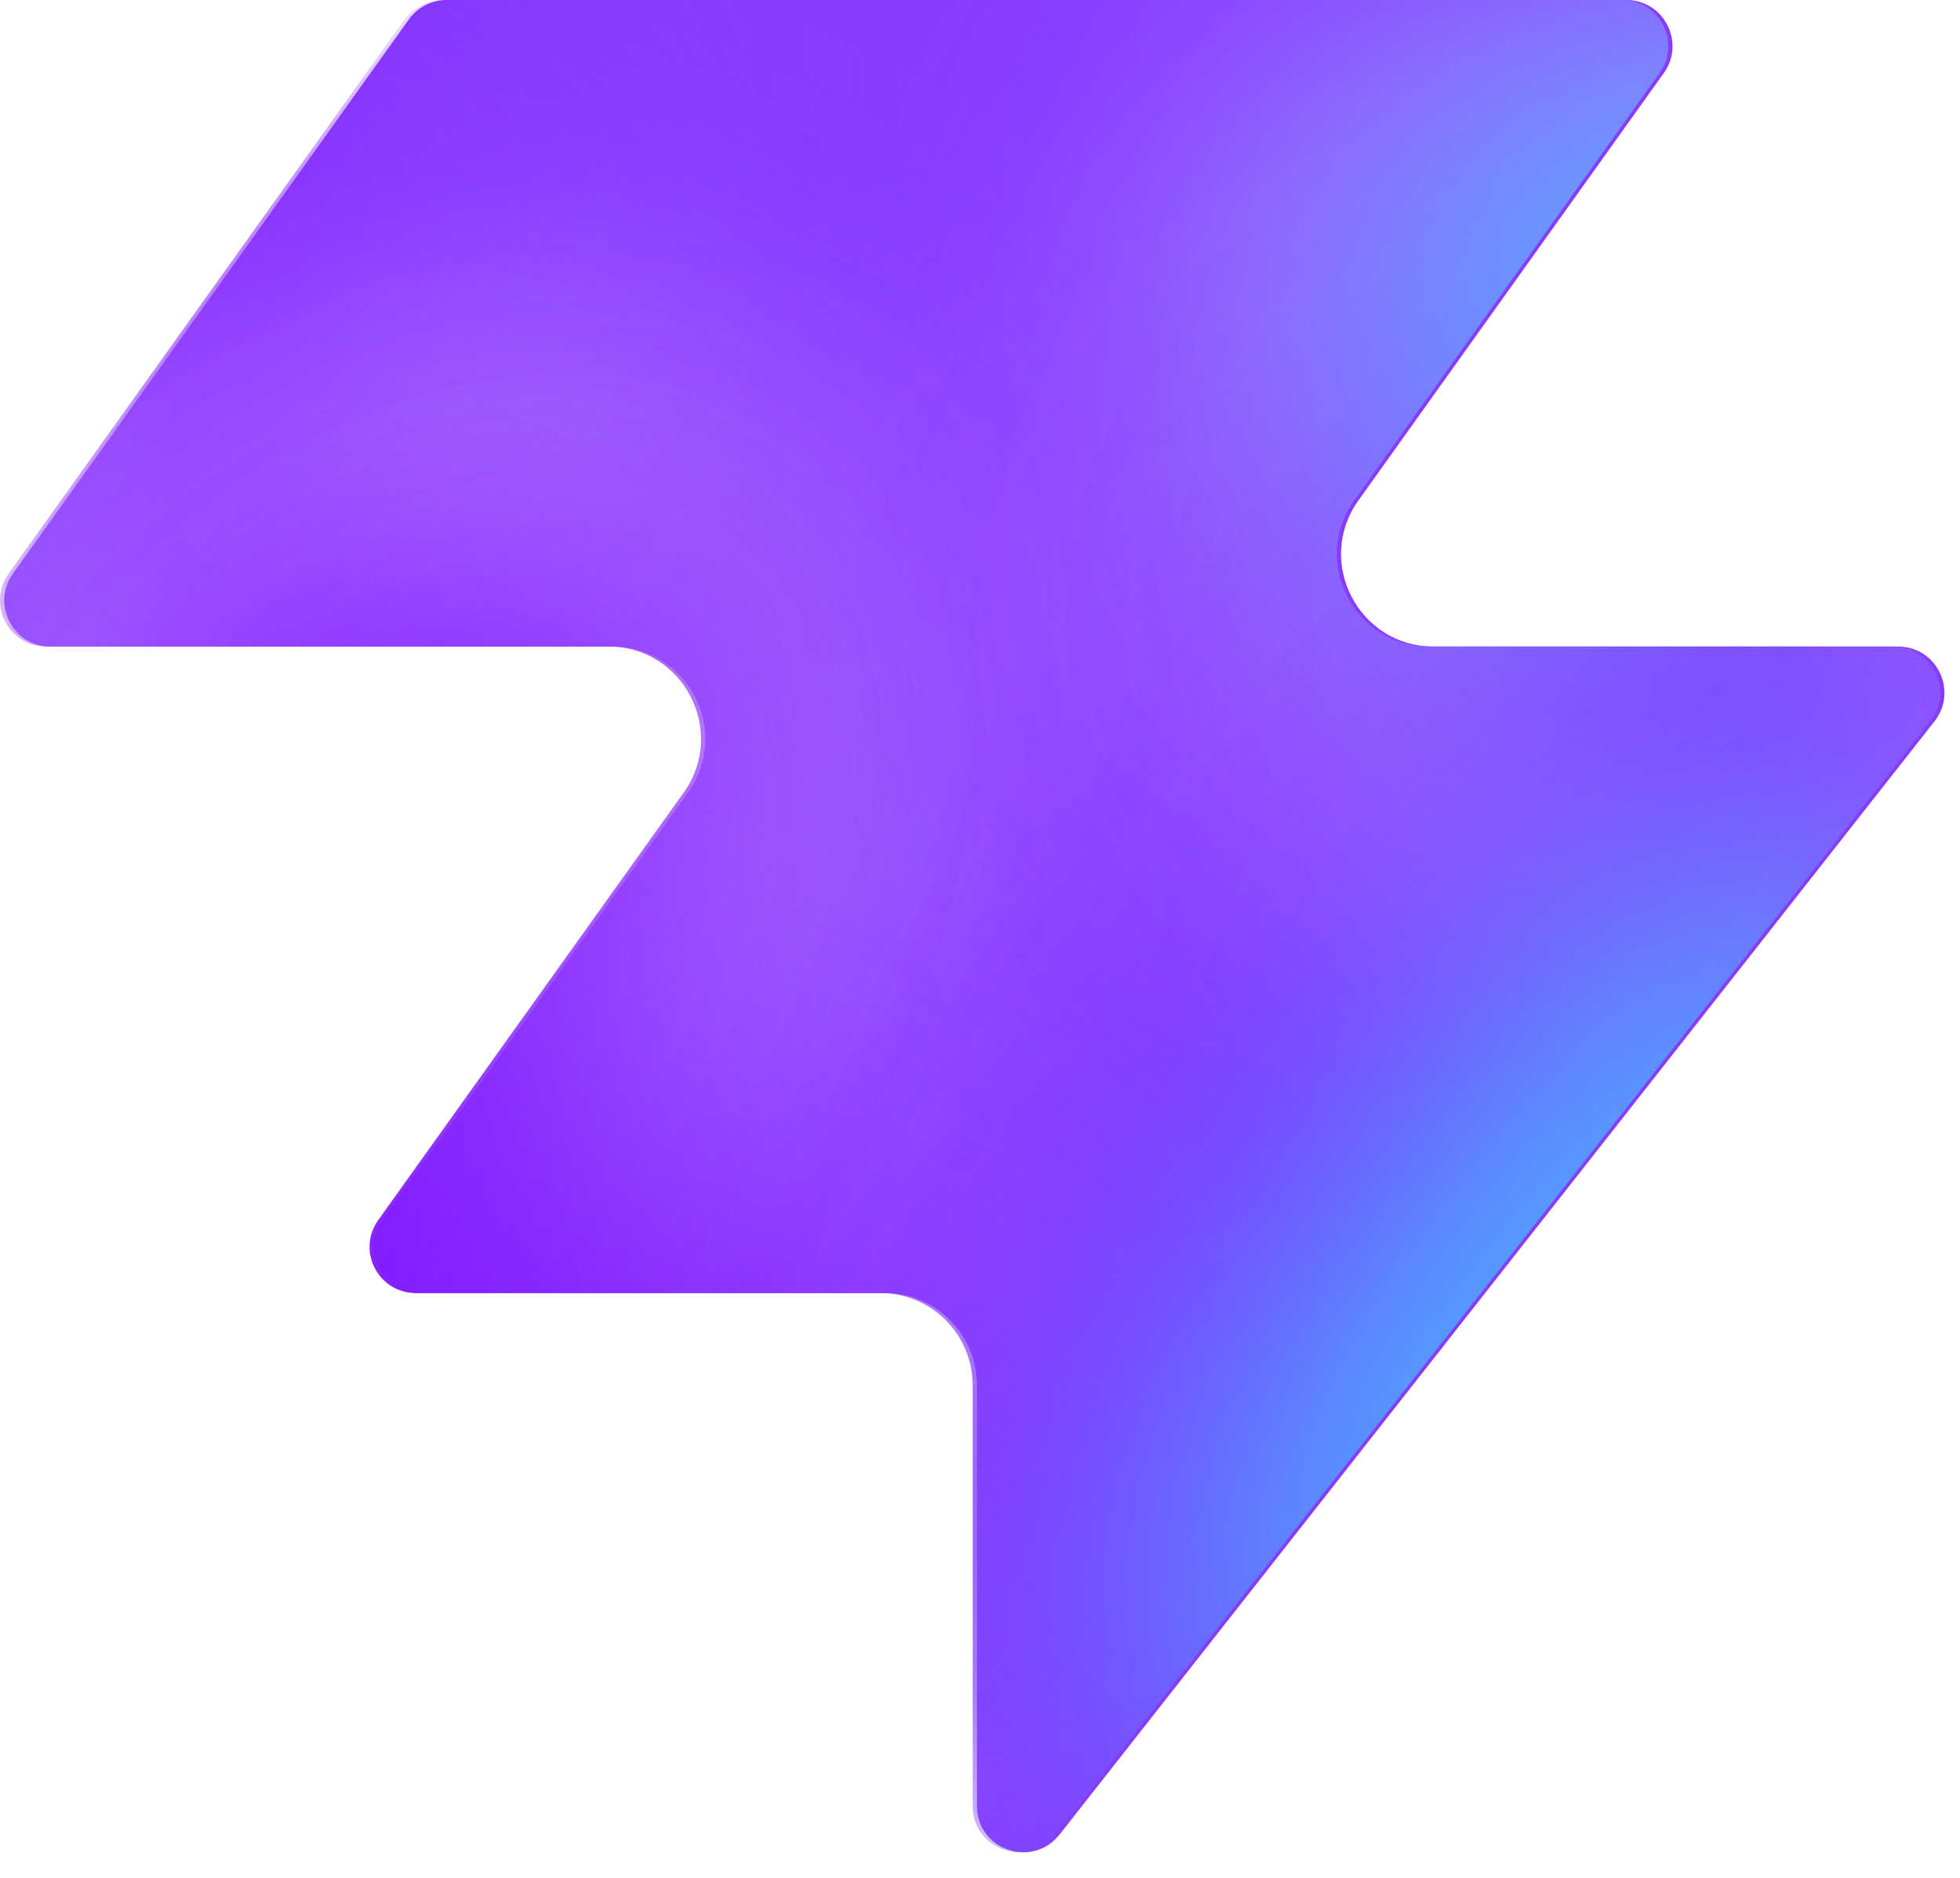
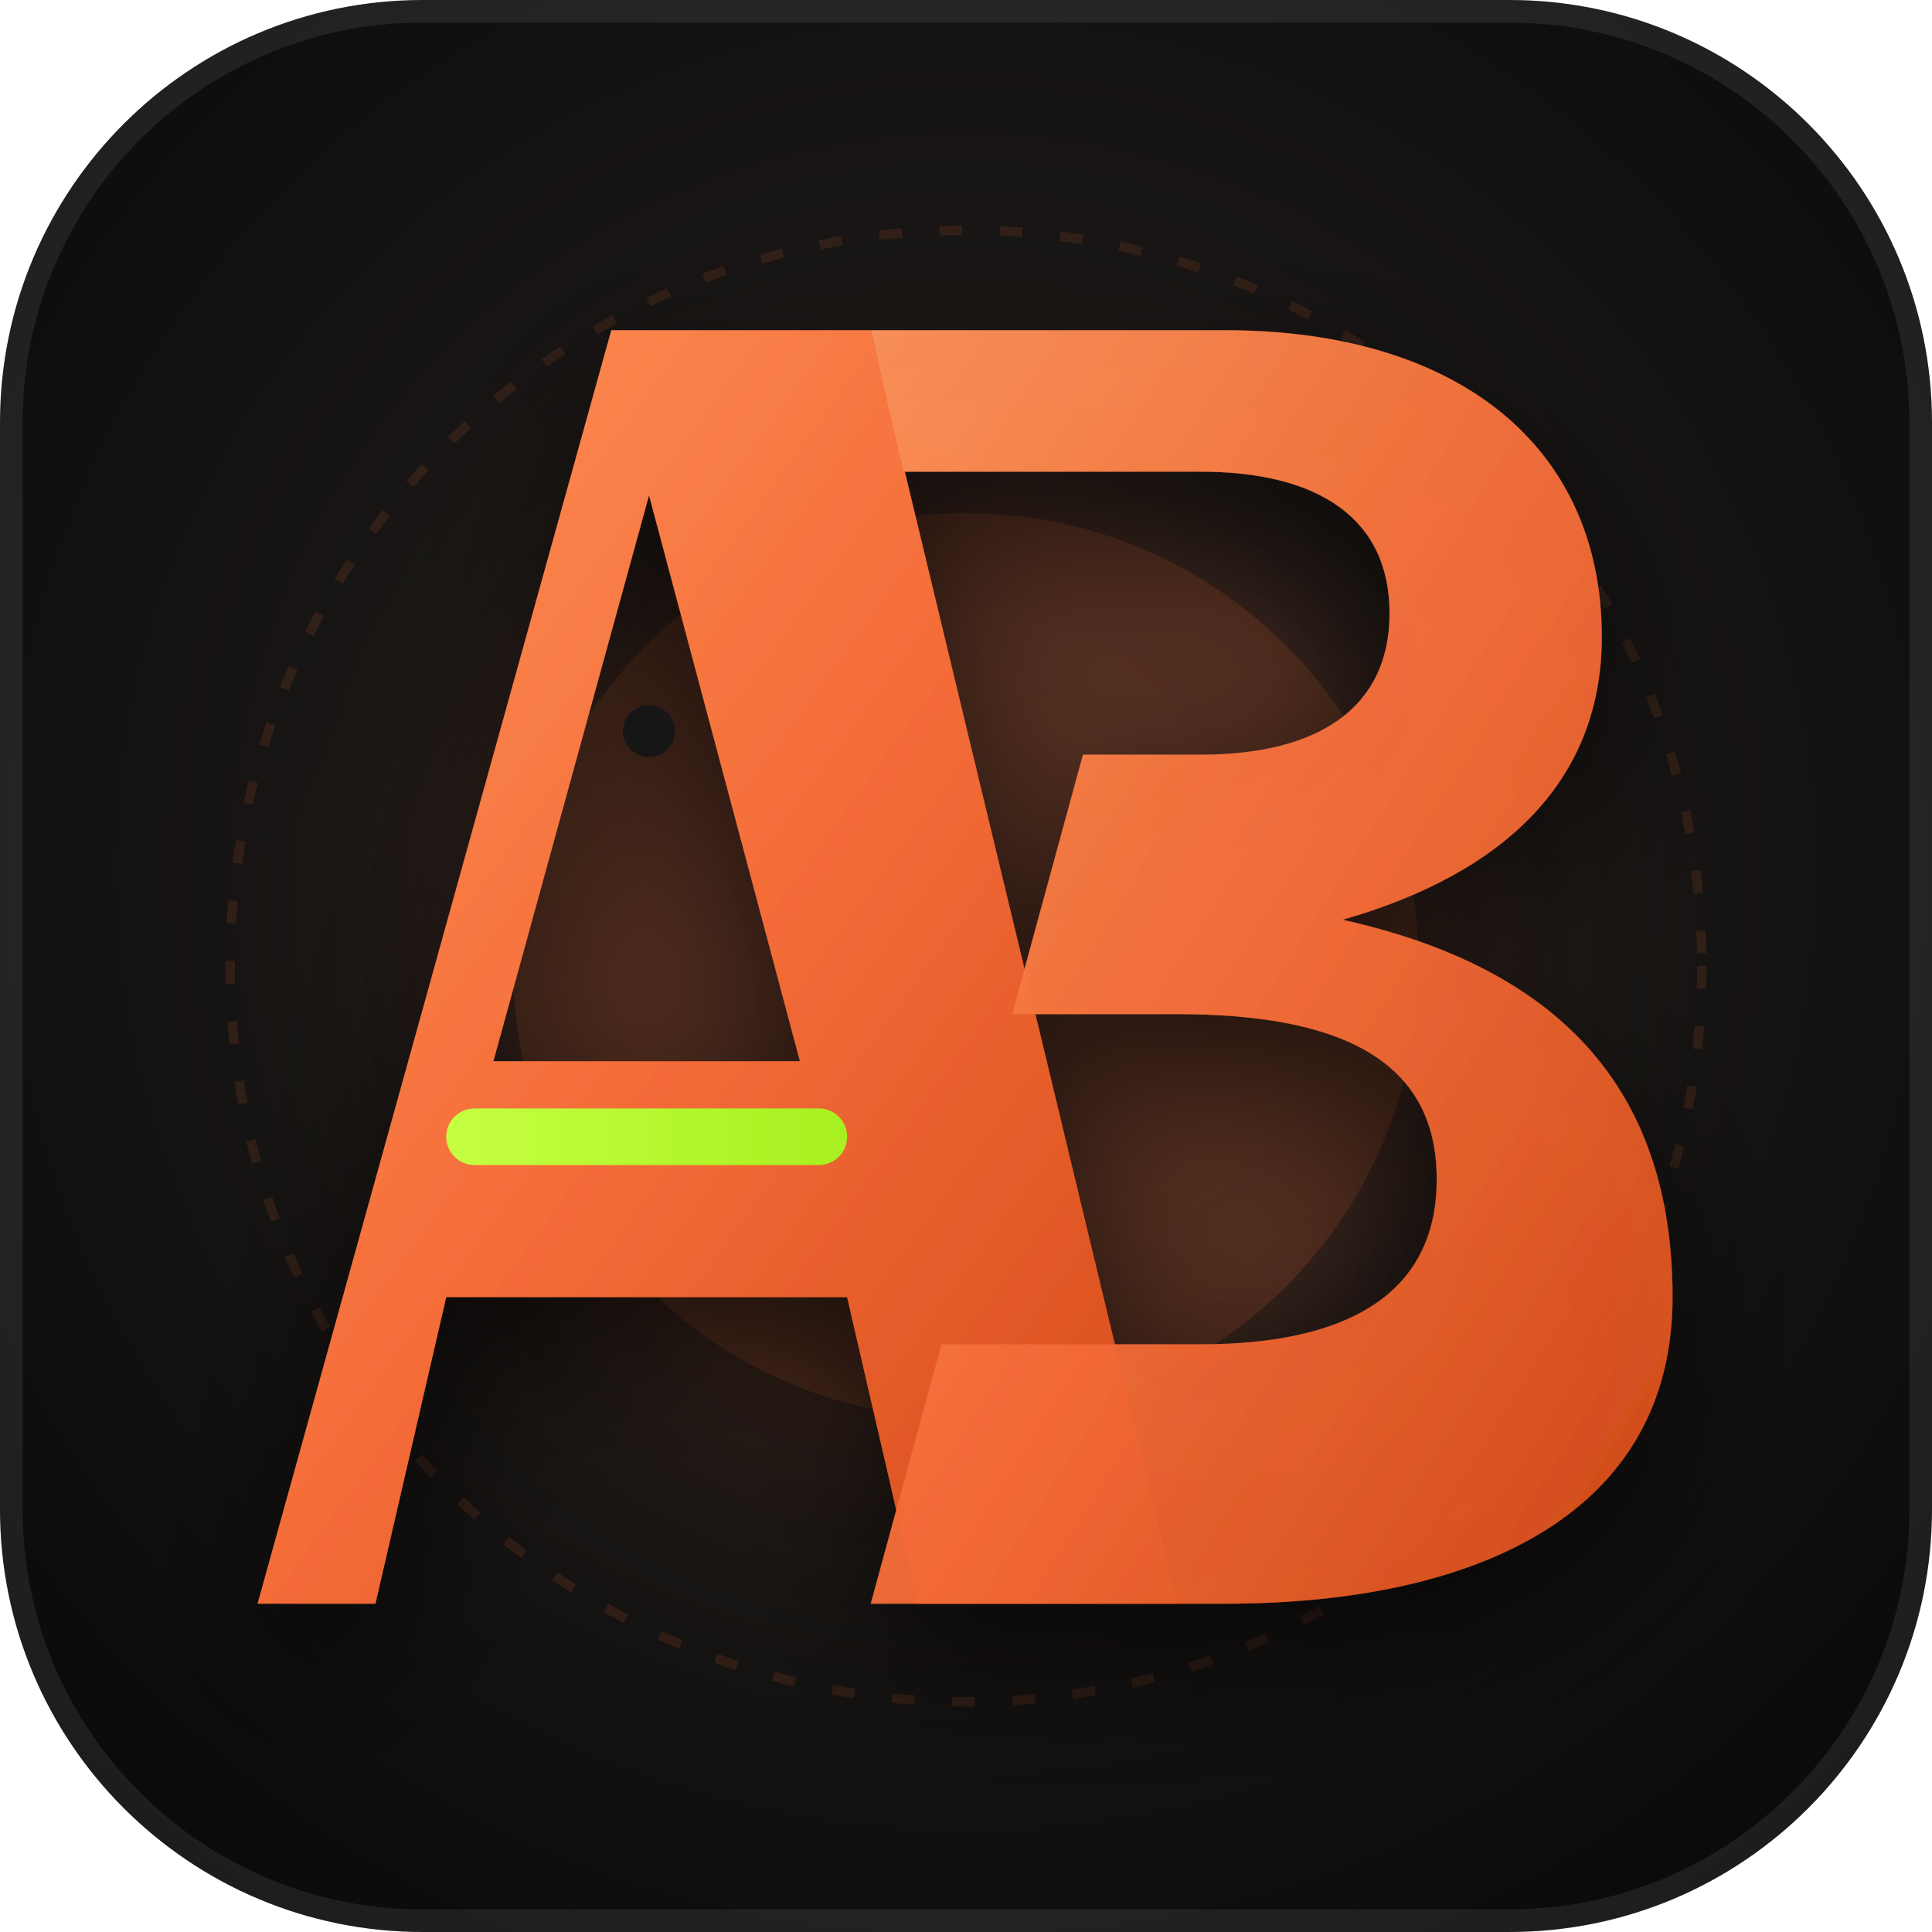
- <svg xmlns="http://www.w3.org/2000/svg" width="48" height="46" fill="none" viewBox="0 0 48 46">
-   <path fill="#863bff" d="M25.946 44.938c-.664.845-2.021.375-2.021-.698V33.937a2.26 2.26 0 0 0-2.262-2.262H10.287c-.92 0-1.456-1.04-.92-1.788l7.48-10.471c1.07-1.497 0-3.578-1.842-3.578H1.237c-.92 0-1.456-1.04-.92-1.788L10.013.474c.214-.297.556-.474.92-.474h28.894c.92 0 1.456 1.04.92 1.788l-7.48 10.471c-1.07 1.498 0 3.579 1.842 3.579h11.377c.943 0 1.473 1.088.89 1.83L25.947 44.94z" style="fill:#863bff;fill:color(display-p3 .525 .23 1);fill-opacity:1" />
-   <mask id="a" width="48" height="46" x="0" y="0" maskUnits="userSpaceOnUse" style="mask-type:alpha">
-     <path fill="#000" d="M25.842 44.938c-.664.844-2.021.375-2.021-.698V33.937a2.26 2.26 0 0 0-2.262-2.262H10.183c-.92 0-1.456-1.04-.92-1.788l7.48-10.471c1.07-1.498 0-3.579-1.842-3.579H1.133c-.92 0-1.456-1.04-.92-1.787L9.91.473c.214-.297.556-.474.92-.474h28.894c.92 0 1.456 1.04.92 1.788l-7.48 10.471c-1.07 1.498 0 3.578 1.842 3.578h11.377c.943 0 1.473 1.088.89 1.832L25.843 44.94z" style="fill:#000;fill-opacity:1" />
-   </mask>
-   <g mask="url(#a)">
-     <g filter="url(#b)">
-       <ellipse cx="5.508" cy="14.704" fill="#ede6ff" rx="5.508" ry="14.704" style="fill:#ede6ff;fill:color(display-p3 .927 .903 1);fill-opacity:1" transform="matrix(.00324 1 1 -.00324 -4.47 31.516)" />
-     </g>
-     <g filter="url(#c)">
-       <ellipse cx="10.399" cy="29.851" fill="#ede6ff" rx="10.399" ry="29.851" style="fill:#ede6ff;fill:color(display-p3 .927 .903 1);fill-opacity:1" transform="matrix(.00324 1 1 -.00324 -39.328 7.883)" />
-     </g>
-     <g filter="url(#d)">
-       <ellipse cx="5.508" cy="30.487" fill="#7e14ff" rx="5.508" ry="30.487" style="fill:#7e14ff;fill:color(display-p3 .492 .077 1);fill-opacity:1" transform="rotate(89.814 -25.913 -14.639)scale(1 -1)" />
-     </g>
-     <g filter="url(#e)">
-       <ellipse cx="5.508" cy="30.599" fill="#7e14ff" rx="5.508" ry="30.599" style="fill:#7e14ff;fill:color(display-p3 .492 .077 1);fill-opacity:1" transform="rotate(89.814 -32.644 -3.334)scale(1 -1)" />
-     </g>
-     <g filter="url(#f)">
-       <ellipse cx="5.508" cy="30.599" fill="#7e14ff" rx="5.508" ry="30.599" style="fill:#7e14ff;fill:color(display-p3 .492 .077 1);fill-opacity:1" transform="matrix(.00324 1 1 -.00324 -34.34 30.47)" />
-     </g>
-     <g filter="url(#g)">
-       <ellipse cx="14.072" cy="22.078" fill="#ede6ff" rx="14.072" ry="22.078" style="fill:#ede6ff;fill:color(display-p3 .927 .903 1);fill-opacity:1" transform="rotate(93.35 24.506 48.493)scale(-1 1)" />
-     </g>
-     <g filter="url(#h)">
-       <ellipse cx="3.47" cy="21.501" fill="#7e14ff" rx="3.47" ry="21.501" style="fill:#7e14ff;fill:color(display-p3 .492 .077 1);fill-opacity:1" transform="rotate(89.009 28.708 47.59)scale(-1 1)" />
-     </g>
-     <g filter="url(#i)">
-       <ellipse cx="3.47" cy="21.501" fill="#7e14ff" rx="3.47" ry="21.501" style="fill:#7e14ff;fill:color(display-p3 .492 .077 1);fill-opacity:1" transform="rotate(89.009 28.708 47.59)scale(-1 1)" />
-     </g>
-     <g filter="url(#j)">
-       <ellipse cx=".387" cy="8.972" fill="#7e14ff" rx="4.407" ry="29.108" style="fill:#7e14ff;fill:color(display-p3 .492 .077 1);fill-opacity:1" transform="rotate(39.51 .387 8.972)" />
-     </g>
-     <g filter="url(#k)">
-       <ellipse cx="47.523" cy="-6.092" fill="#7e14ff" rx="4.407" ry="29.108" style="fill:#7e14ff;fill:color(display-p3 .492 .077 1);fill-opacity:1" transform="rotate(37.892 47.523 -6.092)" />
-     </g>
-     <g filter="url(#l)">
-       <ellipse cx="41.412" cy="6.333" fill="#47bfff" rx="5.971" ry="9.665" style="fill:#47bfff;fill:color(display-p3 .28 .748 1);fill-opacity:1" transform="rotate(37.892 41.412 6.333)" />
-     </g>
-     <g filter="url(#m)">
-       <ellipse cx="-1.879" cy="38.332" fill="#7e14ff" rx="4.407" ry="29.108" style="fill:#7e14ff;fill:color(display-p3 .492 .077 1);fill-opacity:1" transform="rotate(37.892 -1.88 38.332)" />
-     </g>
-     <g filter="url(#n)">
-       <ellipse cx="-1.879" cy="38.332" fill="#7e14ff" rx="4.407" ry="29.108" style="fill:#7e14ff;fill:color(display-p3 .492 .077 1);fill-opacity:1" transform="rotate(37.892 -1.88 38.332)" />
-     </g>
-     <g filter="url(#o)">
-       <ellipse cx="35.651" cy="29.907" fill="#7e14ff" rx="4.407" ry="29.108" style="fill:#7e14ff;fill:color(display-p3 .492 .077 1);fill-opacity:1" transform="rotate(37.892 35.651 29.907)" />
-     </g>
-     <g filter="url(#p)">
-       <ellipse cx="38.418" cy="32.4" fill="#47bfff" rx="5.971" ry="15.297" style="fill:#47bfff;fill:color(display-p3 .28 .748 1);fill-opacity:1" transform="rotate(37.892 38.418 32.4)" />
-     </g>
-   </g>
+ <svg xmlns="http://www.w3.org/2000/svg" viewBox="0 0 512 512" width="100%" height="100%">
  <defs>
-     <filter id="b" width="60.045" height="41.654" x="-19.77" y="16.149" color-interpolation-filters="sRGB" filterUnits="userSpaceOnUse">
-       <feFlood flood-opacity="0" result="BackgroundImageFix" />
-       <feBlend in="SourceGraphic" in2="BackgroundImageFix" result="shape" />
-       <feGaussianBlur result="effect1_foregroundBlur_2002_17158" stdDeviation="7.659" />
+     <radialGradient id="favBg" cx="50%" cy="45%" r="65%">
+       <stop offset="0%" stop-color="#231e1c" />
+       <stop offset="65%" stop-color="#151312" />
+       <stop offset="100%" stop-color="#0b0a0a" />
+     </radialGradient>
+     <linearGradient id="favOrange" x1="0%" y1="0%" x2="100%" y2="100%">
+       <stop offset="0%" stop-color="#ff9359" />
+       <stop offset="50%" stop-color="#f46c38" />
+       <stop offset="100%" stop-color="#d44b19" />
+     </linearGradient>
+     <linearGradient id="favLime" x1="0%" y1="0%" x2="100%" y2="0%">
+       <stop offset="0%" stop-color="#c5ff41" />
+       <stop offset="100%" stop-color="#a8f020" />
+     </linearGradient>
+     <filter id="favGlow" x="-30%" y="-30%" width="160%" height="160%">
+       <feGaussianBlur stdDeviation="32" result="blur" />
+       <feComposite in="SourceGraphic" in2="blur" operator="over" />
    </filter>
-     <filter id="c" width="90.34" height="51.437" x="-54.613" y="-7.533" color-interpolation-filters="sRGB" filterUnits="userSpaceOnUse">
-       <feFlood flood-opacity="0" result="BackgroundImageFix" />
-       <feBlend in="SourceGraphic" in2="BackgroundImageFix" result="shape" />
-       <feGaussianBlur result="effect1_foregroundBlur_2002_17158" stdDeviation="7.659" />
-     </filter>
-     <filter id="d" width="79.355" height="29.4" x="-49.64" y="2.03" color-interpolation-filters="sRGB" filterUnits="userSpaceOnUse">
-       <feFlood flood-opacity="0" result="BackgroundImageFix" />
-       <feBlend in="SourceGraphic" in2="BackgroundImageFix" result="shape" />
-       <feGaussianBlur result="effect1_foregroundBlur_2002_17158" stdDeviation="4.596" />
-     </filter>
-     <filter id="e" width="79.579" height="29.4" x="-45.045" y="20.029" color-interpolation-filters="sRGB" filterUnits="userSpaceOnUse">
-       <feFlood flood-opacity="0" result="BackgroundImageFix" />
-       <feBlend in="SourceGraphic" in2="BackgroundImageFix" result="shape" />
-       <feGaussianBlur result="effect1_foregroundBlur_2002_17158" stdDeviation="4.596" />
-     </filter>
-     <filter id="f" width="79.579" height="29.4" x="-43.513" y="21.178" color-interpolation-filters="sRGB" filterUnits="userSpaceOnUse">
-       <feFlood flood-opacity="0" result="BackgroundImageFix" />
-       <feBlend in="SourceGraphic" in2="BackgroundImageFix" result="shape" />
-       <feGaussianBlur result="effect1_foregroundBlur_2002_17158" stdDeviation="4.596" />
-     </filter>
-     <filter id="g" width="74.749" height="58.852" x="15.756" y="-17.901" color-interpolation-filters="sRGB" filterUnits="userSpaceOnUse">
-       <feFlood flood-opacity="0" result="BackgroundImageFix" />
-       <feBlend in="SourceGraphic" in2="BackgroundImageFix" result="shape" />
-       <feGaussianBlur result="effect1_foregroundBlur_2002_17158" stdDeviation="7.659" />
-     </filter>
-     <filter id="h" width="61.377" height="25.362" x="23.548" y="2.284" color-interpolation-filters="sRGB" filterUnits="userSpaceOnUse">
-       <feFlood flood-opacity="0" result="BackgroundImageFix" />
-       <feBlend in="SourceGraphic" in2="BackgroundImageFix" result="shape" />
-       <feGaussianBlur result="effect1_foregroundBlur_2002_17158" stdDeviation="4.596" />
-     </filter>
-     <filter id="i" width="61.377" height="25.362" x="23.548" y="2.284" color-interpolation-filters="sRGB" filterUnits="userSpaceOnUse">
-       <feFlood flood-opacity="0" result="BackgroundImageFix" />
-       <feBlend in="SourceGraphic" in2="BackgroundImageFix" result="shape" />
-       <feGaussianBlur result="effect1_foregroundBlur_2002_17158" stdDeviation="4.596" />
-     </filter>
-     <filter id="j" width="56.045" height="63.649" x="-27.636" y="-22.853" color-interpolation-filters="sRGB" filterUnits="userSpaceOnUse">
-       <feFlood flood-opacity="0" result="BackgroundImageFix" />
-       <feBlend in="SourceGraphic" in2="BackgroundImageFix" result="shape" />
-       <feGaussianBlur result="effect1_foregroundBlur_2002_17158" stdDeviation="4.596" />
-     </filter>
-     <filter id="k" width="54.814" height="64.646" x="20.116" y="-38.415" color-interpolation-filters="sRGB" filterUnits="userSpaceOnUse">
-       <feFlood flood-opacity="0" result="BackgroundImageFix" />
-       <feBlend in="SourceGraphic" in2="BackgroundImageFix" result="shape" />
-       <feGaussianBlur result="effect1_foregroundBlur_2002_17158" stdDeviation="4.596" />
-     </filter>
-     <filter id="l" width="33.541" height="35.313" x="24.641" y="-11.323" color-interpolation-filters="sRGB" filterUnits="userSpaceOnUse">
-       <feFlood flood-opacity="0" result="BackgroundImageFix" />
-       <feBlend in="SourceGraphic" in2="BackgroundImageFix" result="shape" />
-       <feGaussianBlur result="effect1_foregroundBlur_2002_17158" stdDeviation="4.596" />
-     </filter>
-     <filter id="m" width="54.814" height="64.646" x="-29.286" y="6.009" color-interpolation-filters="sRGB" filterUnits="userSpaceOnUse">
-       <feFlood flood-opacity="0" result="BackgroundImageFix" />
-       <feBlend in="SourceGraphic" in2="BackgroundImageFix" result="shape" />
-       <feGaussianBlur result="effect1_foregroundBlur_2002_17158" stdDeviation="4.596" />
-     </filter>
-     <filter id="n" width="54.814" height="64.646" x="-29.286" y="6.009" color-interpolation-filters="sRGB" filterUnits="userSpaceOnUse">
-       <feFlood flood-opacity="0" result="BackgroundImageFix" />
-       <feBlend in="SourceGraphic" in2="BackgroundImageFix" result="shape" />
-       <feGaussianBlur result="effect1_foregroundBlur_2002_17158" stdDeviation="4.596" />
-     </filter>
-     <filter id="o" width="54.814" height="64.646" x="8.244" y="-2.416" color-interpolation-filters="sRGB" filterUnits="userSpaceOnUse">
-       <feFlood flood-opacity="0" result="BackgroundImageFix" />
-       <feBlend in="SourceGraphic" in2="BackgroundImageFix" result="shape" />
-       <feGaussianBlur result="effect1_foregroundBlur_2002_17158" stdDeviation="4.596" />
-     </filter>
-     <filter id="p" width="39.409" height="43.623" x="18.713" y="10.588" color-interpolation-filters="sRGB" filterUnits="userSpaceOnUse">
-       <feFlood flood-opacity="0" result="BackgroundImageFix" />
-       <feBlend in="SourceGraphic" in2="BackgroundImageFix" result="shape" />
-       <feGaussianBlur result="effect1_foregroundBlur_2002_17158" stdDeviation="4.596" />
+     <filter id="favShadow" x="-20%" y="-20%" width="140%" height="140%">
+       <feDropShadow dx="0" dy="12" stdDeviation="16" flood-color="#000000" flood-opacity="0.65" />
    </filter>
  </defs>
+   <rect width="512" height="512" rx="112" fill="url(#favBg)" />
+   <rect x="3" y="3" width="506" height="506" rx="109" fill="none" stroke="rgba(255, 255, 255, 0.08)" stroke-width="6" />
+   <circle cx="256" cy="256" r="195" fill="none" stroke="rgba(244, 108, 56, 0.12)" stroke-width="2.5" stroke-dasharray="6 10" />
+   <circle cx="256" cy="256" r="120" fill="#f46c38" opacity="0.25" filter="url(#favGlow)" />
+   <g transform="translate(-13, 50) scale(1.25)" filter="url(#favShadow)">
+     <path d="M 65 300 L 140 30 L 195 30 L 260 300 L 205 300 L 190 235 L 105 235 L 90 300 Z M 115 185 L 180 185 L 148 65 Z" fill="url(#favOrange)" />
+     <rect x="105" y="195" width="85" height="12" rx="6" fill="url(#favLime)" />
+     <path d="M 195 30 L 270 30 C 320 30 350 55 350 95 C 350 125 330 145 295 155 C 340 165 365 190 365 235 C 365 280 325 300 270 300 L 195 300 L 210 245 L 265 245 C 295 245 315 235 315 210 C 315 185 295 175 260 175 L 225 175 L 240 120 L 265 120 C 290 120 305 110 305 90 C 305 70 290 60 265 60 L 202 60 Z" fill="url(#favOrange)" opacity="0.96" />
+     <circle cx="148" cy="115" r="5.5" fill="#151312" />
+   </g>
</svg>
